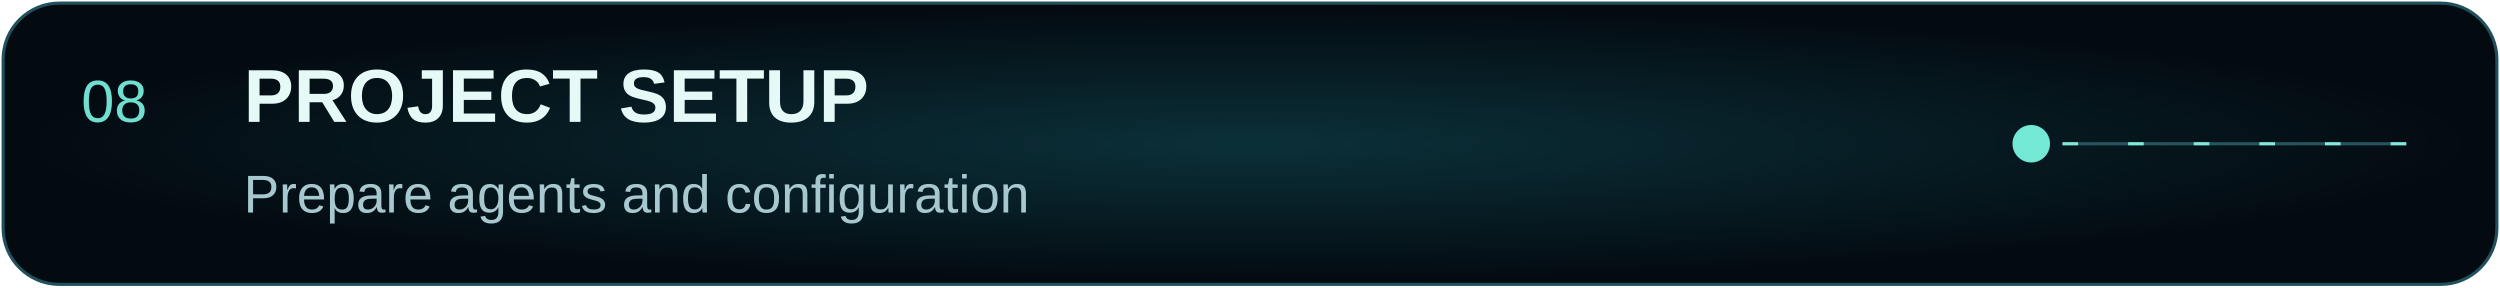
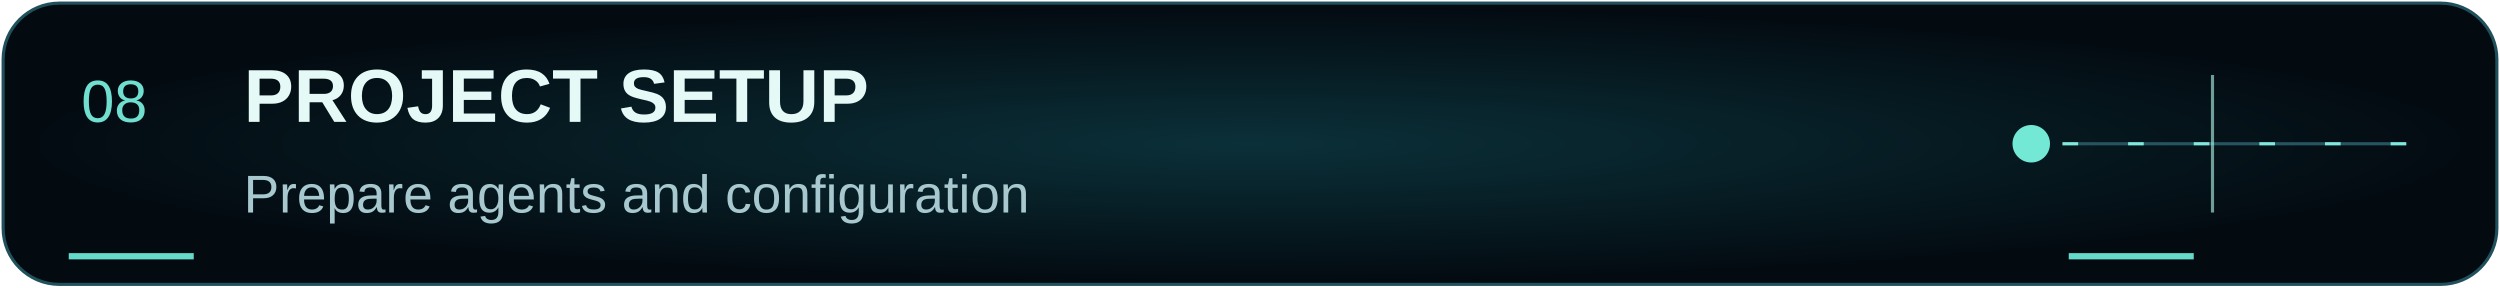
<svg xmlns="http://www.w3.org/2000/svg" width="800" height="92" viewBox="0 0 800 92" role="img" aria-labelledby="title desc">
  <defs>
    <radialGradient id="bg">
      <stop stop-color="#0b3039" />
      <stop offset="1" stop-color="#030a10" />
    </radialGradient>
    <linearGradient id="mint">
      <stop stop-color="#b5fff0" />
      <stop offset="1" stop-color="#27cede" />
    </linearGradient>
  </defs>
-   <style>text{font-family:Arial,sans-serif}.signal{stroke-dasharray:5 16;animation:flow 8s linear infinite}.pulse{animation:pulse 5s ease-in-out infinite}.orbit{transform-origin:600px 168px;animation:orbit 32s linear infinite}@keyframes flow{to{stroke-dashoffset:-168}}@keyframes pulse{50%{opacity:.4}}@keyframes orbit{to{transform:rotate(360deg)}}@media(prefers-reduced-motion:reduce){*{animation:none!important}}</style>
+   <style>text{font-family:Arial,sans-serif}.signal{stroke-dasharray:5 16;animation:flow 8s linear infinite}.pulse{animation:pulse 5s ease-in-out infinite}.orbit{transform-origin:600px 168px;animation:orbit 32s linear infinite}@keyframes flow{to{stroke-dashoffset:-168}}@keyframes pulse{50%{opacity:.4}}@keyframes orbit{to{transform:rotate(360deg)}}@media(prefers-reduced-motion:reduce){*{animation:none!important}}
+ .reveal{animation:reveal 10s ease-in-out infinite}.subtitle{animation:subtitle 10s ease-in-out infinite}.sweep{animation:sweep 10s linear infinite}.dial{transform-origin:600px 168px;animation:counter 24s linear infinite}.trace{stroke-dasharray:40 600;animation:trace 7s linear infinite}.lower{animation:lower 10s ease-in-out infinite}.progress{transform-origin:32px 300px;animation:progress 10s linear infinite}.chapter{animation:chapter 12s ease-in-out infinite}.focus{animation:focus 12s ease-in-out infinite}.beam{animation:beam 7s ease-in-out infinite}
+ @keyframes reveal{0%{opacity:.4;transform:translateX(-14px)}8%,92%{opacity:1;transform:translateX(0)}100%{opacity:.4;transform:translateX(-14px)}}
+ @keyframes subtitle{0%,6%{opacity:.35;transform:translateY(7px)}16%,92%{opacity:1;transform:translateY(0)}100%{opacity:.35;transform:translateY(7px)}}
+ @keyframes sweep{0%{transform:translateX(-800px);opacity:0}15%{opacity:.12}60%{opacity:.12}80%,100%{transform:translateX(800px);opacity:0}}
+ @keyframes counter{to{transform:rotate(-360deg)}}@keyframes trace{to{stroke-dashoffset:-640}}
+ @keyframes lower{0%,10%{transform:translateX(-12px);opacity:.3}20%,90%{transform:translateX(0);opacity:1}100%{transform:translateX(-12px);opacity:.3}}
+ @keyframes progress{0%{transform:scaleX(.02)}95%,100%{transform:scaleX(1)}}
+ @keyframes chapter{0%,22%{opacity:1}27%,95%{opacity:.18}100%{opacity:1}}
+ @keyframes focus{0%,22%{stroke:#a3ffea;fill:#12414a}27%,95%{stroke:#24515d;fill:#08212a}100%{stroke:#a3ffea;fill:#12414a}}
+ @keyframes beam{0%{transform:translateX(-110px);opacity:0}15%,70%{opacity:.8}100%{transform:translateX(110px);opacity:0}}
+ @media(prefers-reduced-motion:reduce){*{animation:none!important}.sweep{display:none}}
+ </style>
  <rect x="1" y="1" width="798" height="90" rx="18" fill="url(#bg)" stroke="#20505b" />
  <text x="26" y="39" font-size="19" fill="#70dfd0">08</text>
-   <text x="78" y="39" font-size="24" fill="#e5faf7" font-weight="700">PROJECT SETUP</text>
-   <text x="78" y="68" font-size="17" fill="#a6c8ce">Prepare agents and configuration</text>
+   <text class="reveal" x="78" y="39" font-size="24" fill="#e5faf7" font-weight="700">PROJECT SETUP</text>
+   <text class="subtitle" x="78" y="68" font-size="17" fill="#a6c8ce">Prepare agents and configuration</text>
  <path d="M660 46H770" stroke="#265561" />
  <path class="signal" d="M660 46H770" stroke="#81e9da" />
  <circle class="pulse" cx="650" cy="46" r="6" fill="#73e8d5" />
+   <path class="trace" d="M22 82H778" stroke="#65daca" stroke-width="2" />
+   <path class="beam" d="M708 24v44" stroke="#b2ffec" opacity=".6" />
</svg>
